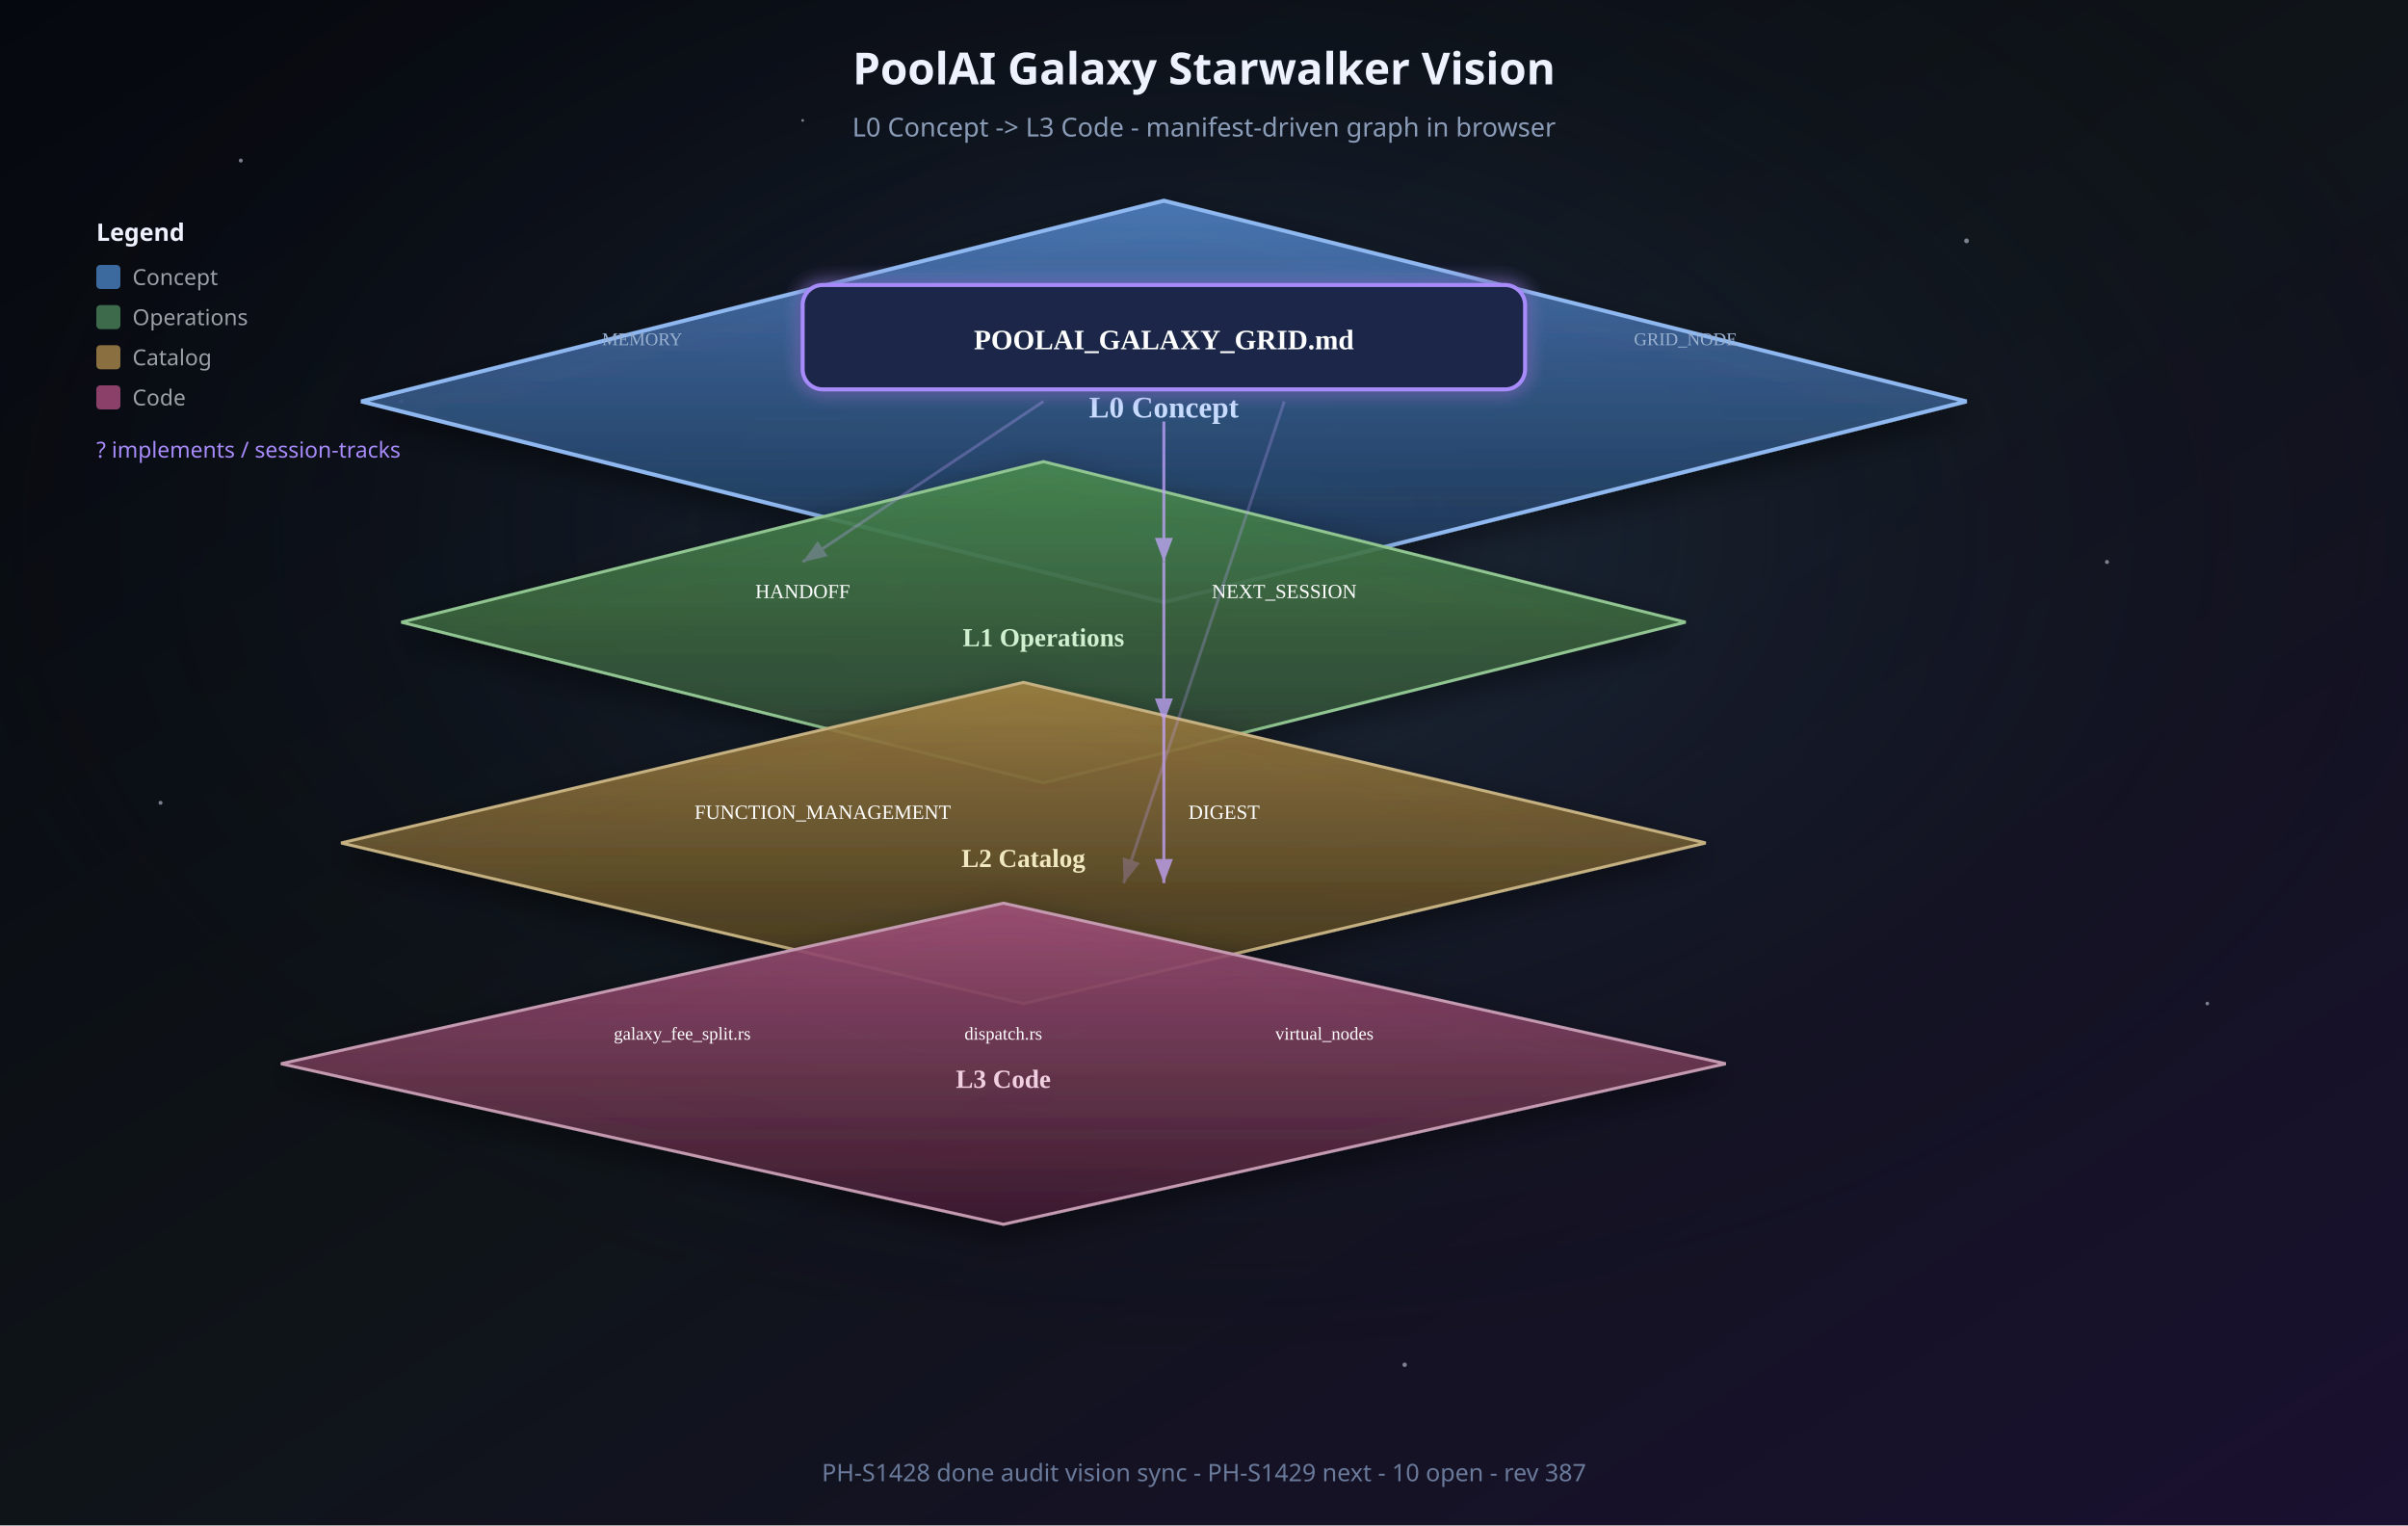
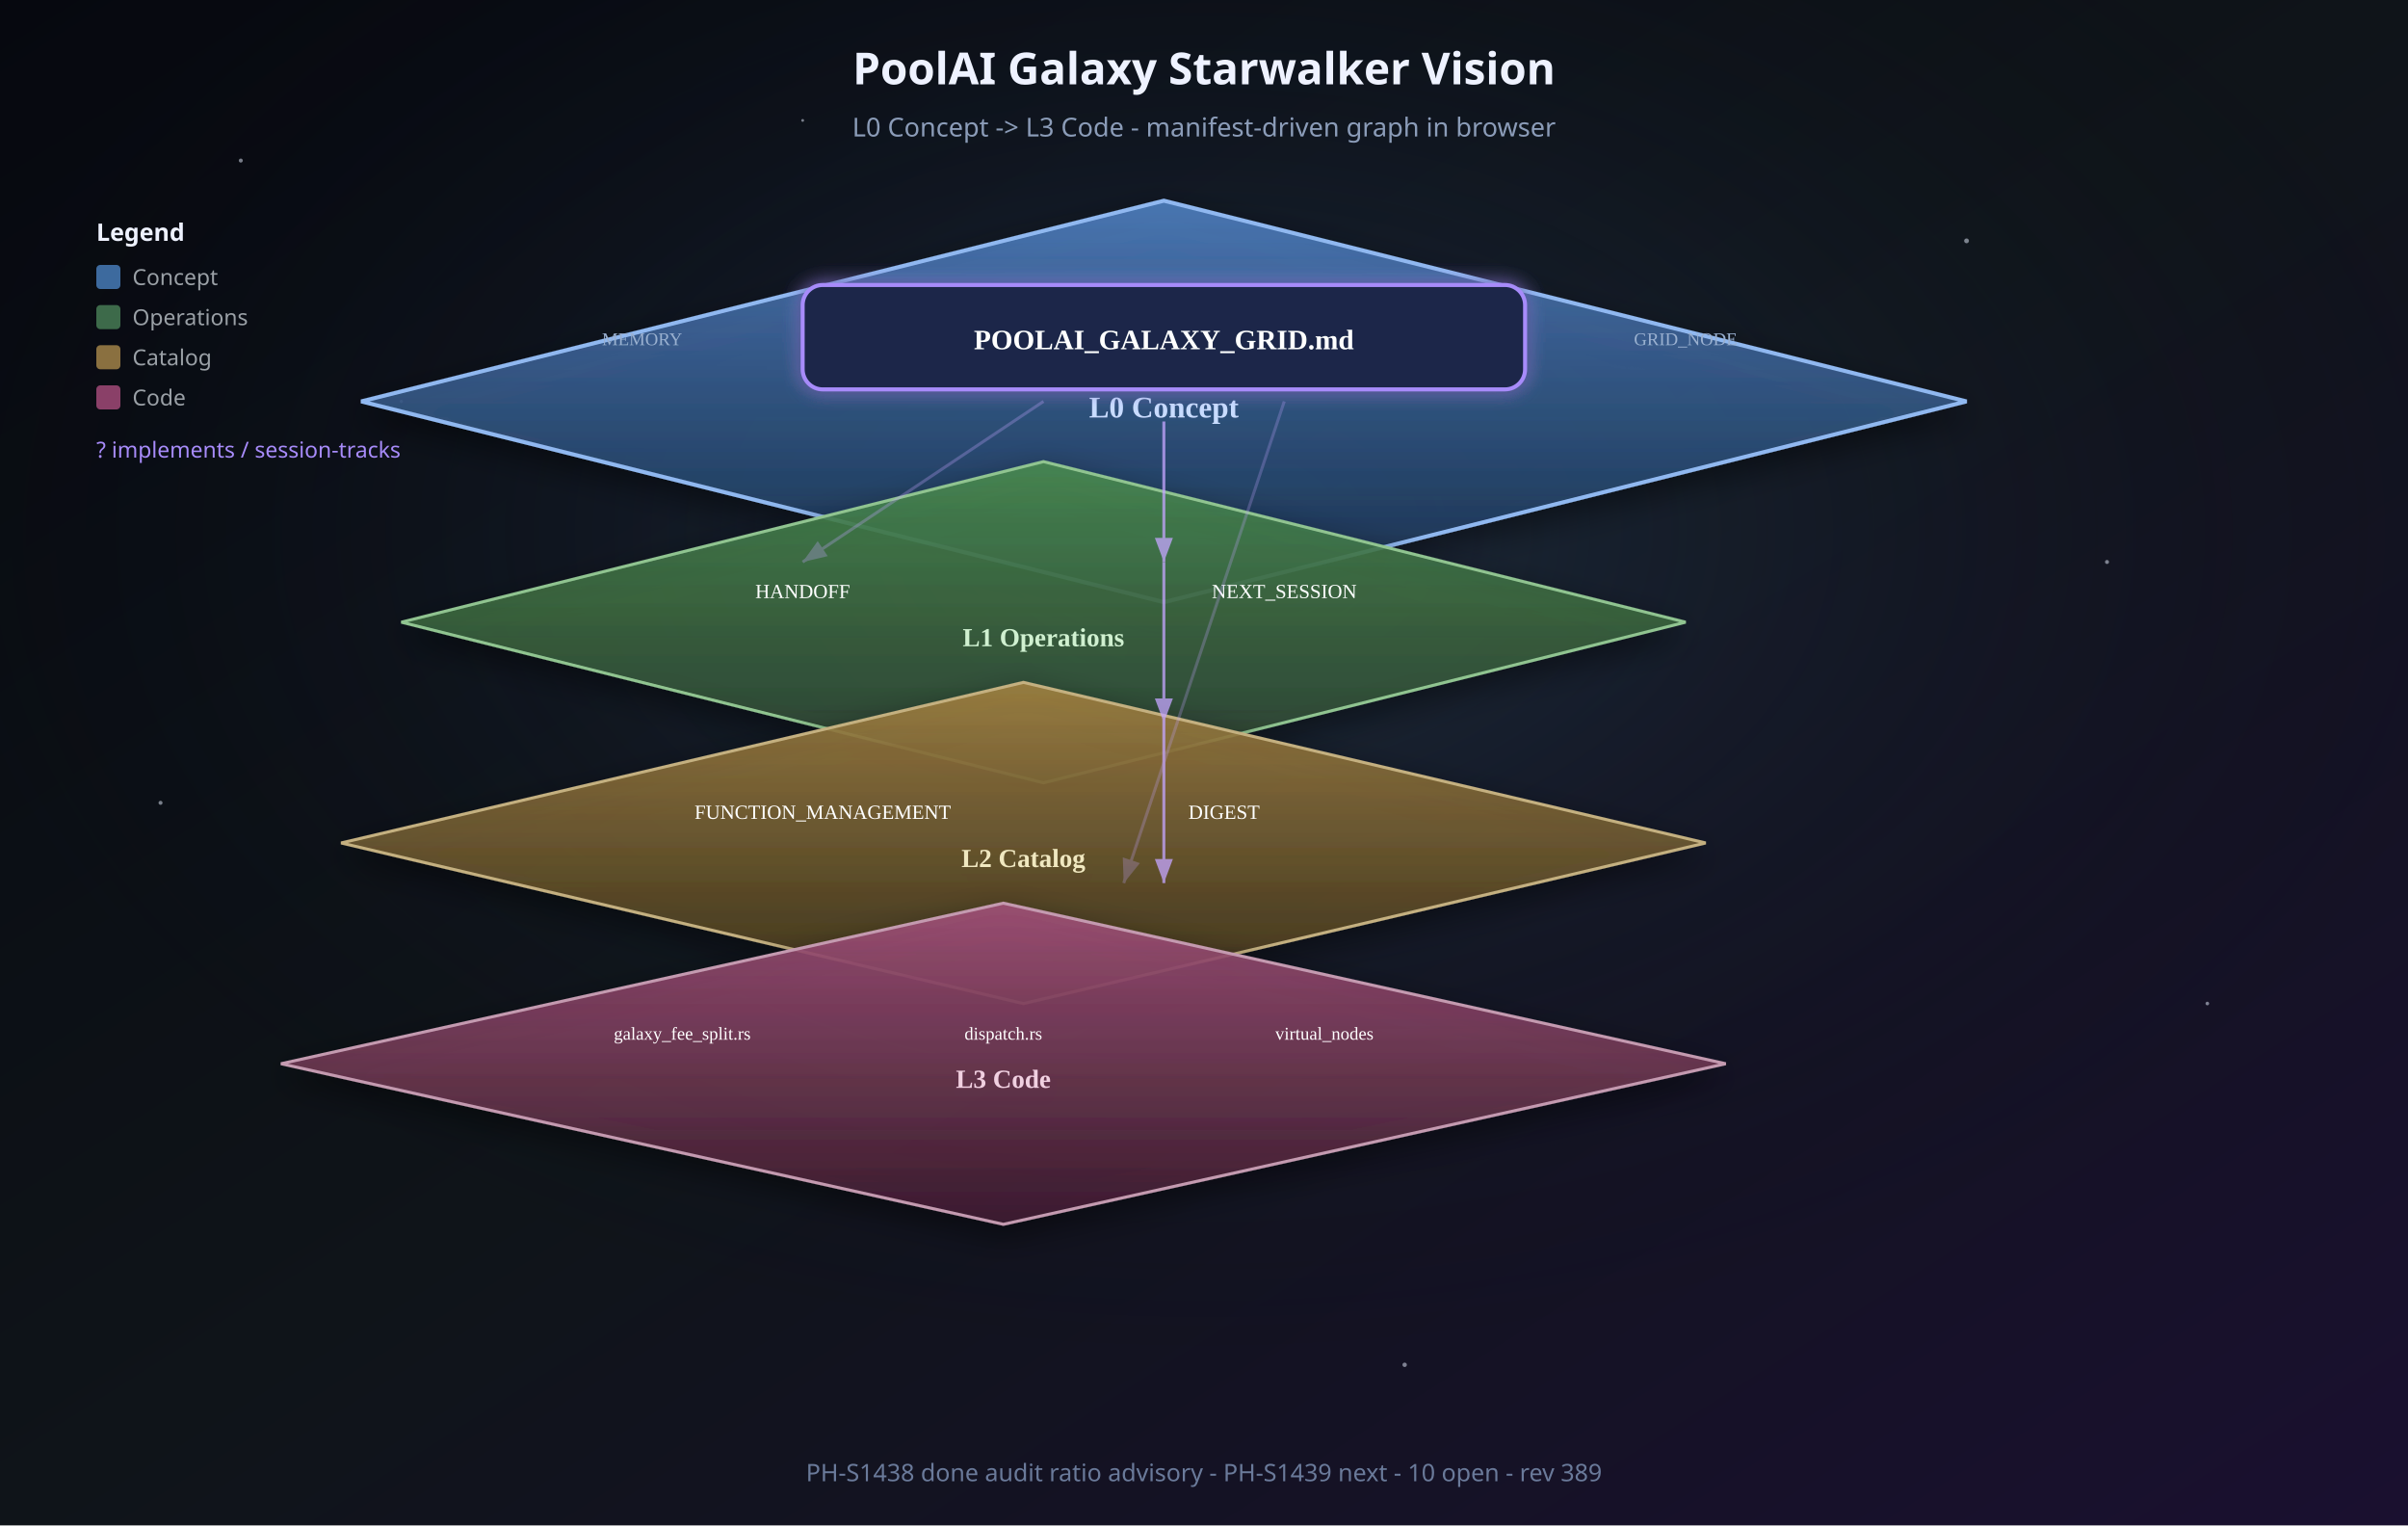
<svg xmlns="http://www.w3.org/2000/svg" viewBox="0 0 1200 760" role="img" aria-labelledby="title desc">
  <defs>
    <linearGradient id="bg" x1="0%" y1="0%" x2="100%" y2="100%">
      <stop offset="0%" stop-color="#06080f" />
      <stop offset="50%" stop-color="#0f1419" />
      <stop offset="100%" stop-color="#1a1030" />
    </linearGradient>
    <radialGradient id="nebula" cx="50%" cy="35%" r="55%">
      <stop offset="0%" stop-color="#3d5a8a" stop-opacity="0.35" />
      <stop offset="100%" stop-color="#06080f" stop-opacity="0" />
    </radialGradient>
    <linearGradient id="planeL0" x1="0%" y1="0%" x2="0%" y2="100%">
      <stop offset="0%" stop-color="#4a7ab8" stop-opacity="0.95" />
      <stop offset="100%" stop-color="#1e3350" stop-opacity="0.85" />
    </linearGradient>
    <linearGradient id="planeL1" x1="0%" y1="0%" x2="0%" y2="100%">
      <stop offset="0%" stop-color="#4a8a50" stop-opacity="0.9" />
      <stop offset="100%" stop-color="#2a4030" stop-opacity="0.85" />
    </linearGradient>
    <linearGradient id="planeL2" x1="0%" y1="0%" x2="0%" y2="100%">
      <stop offset="0%" stop-color="#a08040" stop-opacity="0.9" />
      <stop offset="100%" stop-color="#403520" stop-opacity="0.85" />
    </linearGradient>
    <linearGradient id="planeL3" x1="0%" y1="0%" x2="0%" y2="100%">
      <stop offset="0%" stop-color="#a05078" stop-opacity="0.9" />
      <stop offset="100%" stop-color="#402030" stop-opacity="0.85" />
    </linearGradient>
    <filter id="shadow" x="-30%" y="-30%" width="160%" height="160%">
      <feDropShadow dx="0" dy="6" stdDeviation="8" flood-color="#000" flood-opacity="0.5" />
    </filter>
    <filter id="glow" x="-50%" y="-50%" width="200%" height="200%">
      <feGaussianBlur stdDeviation="4" result="b" />
      <feMerge>
        <feMergeNode in="b" />
        <feMergeNode in="SourceGraphic" />
      </feMerge>
    </filter>
    <marker id="arrow" markerWidth="10" markerHeight="10" refX="8" refY="3" orient="auto">
      <path d="M0,0 L8,3 L0,6 Z" fill="#c4a5ff" />
    </marker>
  </defs>
  <rect width="1200" height="760" fill="url(#bg)" />
  <rect width="1200" height="760" fill="url(#nebula)" />
  <g fill="#e8f0ff" opacity="0.5">
    <circle cx="120" cy="80" r="1" />
    <circle cx="980" cy="120" r="1.2" />
    <circle cx="200" cy="200" r="0.8" />
    <circle cx="1050" cy="280" r="1" />
    <circle cx="80" cy="400" r="1" />
    <circle cx="1100" cy="500" r="0.9" />
    <circle cx="400" cy="60" r="0.7" />
    <circle cx="700" cy="680" r="1.1" />
  </g>
  <text x="600" y="42" text-anchor="middle" fill="#eef2ff" font-family="Segoe UI, system-ui, sans-serif" font-size="22" font-weight="600">PoolAI Galaxy Starwalker Vision</text>
  <text x="600" y="68" text-anchor="middle" fill="#8b9cb8" font-family="Segoe UI, system-ui, sans-serif" font-size="13">L0 Concept -&gt; L3 Code - manifest-driven graph in browser</text>
  <g transform="translate(180, 100)" filter="url(#shadow)">
    <path d="M0 100 L400 0 L800 100 L400 200 Z" fill="url(#planeL0)" stroke="#90b8f0" stroke-width="2" />
    <text x="400" y="108" text-anchor="middle" fill="#c8dcff" font-size="15" font-weight="700">L0 Concept</text>
    <g filter="url(#glow)">
      <rect x="220" y="42" width="360" height="52" rx="10" fill="#1a2848" stroke="#a78bfa" stroke-width="2" />
      <text x="400" y="74" text-anchor="middle" fill="#fff" font-size="14" font-weight="700">POOLAI_GALAXY_GRID.md</text>
    </g>
    <text x="140" y="72" text-anchor="middle" fill="#9ab0d0" font-size="9">MEMORY</text>
    <text x="660" y="72" text-anchor="middle" fill="#9ab0d0" font-size="9">GRID_NODE</text>
  </g>
  <g transform="translate(200, 230)" filter="url(#shadow)">
    <path d="M0 80 L320 0 L640 80 L320 160 Z" fill="url(#planeL1)" stroke="#90c490" stroke-width="1.5" />
    <text x="320" y="92" text-anchor="middle" fill="#d0f0d0" font-size="13" font-weight="600">L1 Operations</text>
    <text x="200" y="68" text-anchor="middle" fill="#fff" font-size="10">HANDOFF</text>
    <text x="440" y="68" text-anchor="middle" fill="#fff" font-size="10">NEXT_SESSION</text>
  </g>
  <g transform="translate(170, 340)" filter="url(#shadow)">
    <path d="M0 80 L340 0 L680 80 L340 160 Z" fill="url(#planeL2)" stroke="#c4b080" stroke-width="1.5" />
    <text x="340" y="92" text-anchor="middle" fill="#f0e8c0" font-size="13" font-weight="600">L2 Catalog</text>
    <text x="240" y="68" text-anchor="middle" fill="#fff" font-size="10">FUNCTION_MANAGEMENT</text>
    <text x="440" y="68" text-anchor="middle" fill="#fff" font-size="10">DIGEST</text>
  </g>
  <g transform="translate(140, 450)" filter="url(#shadow)">
    <path d="M0 80 L360 0 L720 80 L360 160 Z" fill="url(#planeL3)" stroke="#c49ab0" stroke-width="1.5" />
    <text x="360" y="92" text-anchor="middle" fill="#f0d0e0" font-size="13" font-weight="600">L3 Code</text>
    <text x="200" y="68" text-anchor="middle" fill="#fff" font-size="9">galaxy_fee_split.rs</text>
    <text x="360" y="68" text-anchor="middle" fill="#fff" font-size="9">dispatch.rs</text>
    <text x="520" y="68" text-anchor="middle" fill="#fff" font-size="9">virtual_nodes</text>
  </g>
  <g fill="none" stroke="#c4a5ff" stroke-width="1.5" marker-end="url(#arrow)" opacity="0.75">
    <path d="M580 210 L580 280" />
    <path d="M580 280 L580 360" />
    <path d="M580 360 L580 440" />
    <path d="M520 200 L400 280" opacity="0.4" />
    <path d="M640 200 L560 440" opacity="0.35" />
  </g>
  <g transform="translate(48, 120)" font-family="Segoe UI, system-ui, sans-serif" font-size="11">
    <text x="0" y="0" fill="#eef2ff" font-weight="600" font-size="12">Legend</text>
    <rect x="0" y="12" width="12" height="12" rx="2" fill="#3d6a9e" />
    <text x="18" y="22" fill="#9aa0a6">Concept</text>
    <rect x="0" y="32" width="12" height="12" rx="2" fill="#3d6a4a" />
    <text x="18" y="42" fill="#9aa0a6">Operations</text>
    <rect x="0" y="52" width="12" height="12" rx="2" fill="#8a7040" />
    <text x="18" y="62" fill="#9aa0a6">Catalog</text>
    <rect x="0" y="72" width="12" height="12" rx="2" fill="#8a4068" />
    <text x="18" y="82" fill="#9aa0a6">Code</text>
    <text x="0" y="108" fill="#a78bfa">? implements / session-tracks</text>
  </g>
-   <text x="600" y="738" text-anchor="middle" fill="#6a7a9a" font-family="Segoe UI, system-ui, sans-serif" font-size="12">PH-S1428 done audit vision sync - PH-S1429 next - 10 open - rev 387</text>
+   <text x="600" y="738" text-anchor="middle" fill="#6a7a9a" font-family="Segoe UI, system-ui, sans-serif" font-size="12">PH-S1438 done audit ratio advisory - PH-S1439 next - 10 open - rev 389</text>
</svg>
